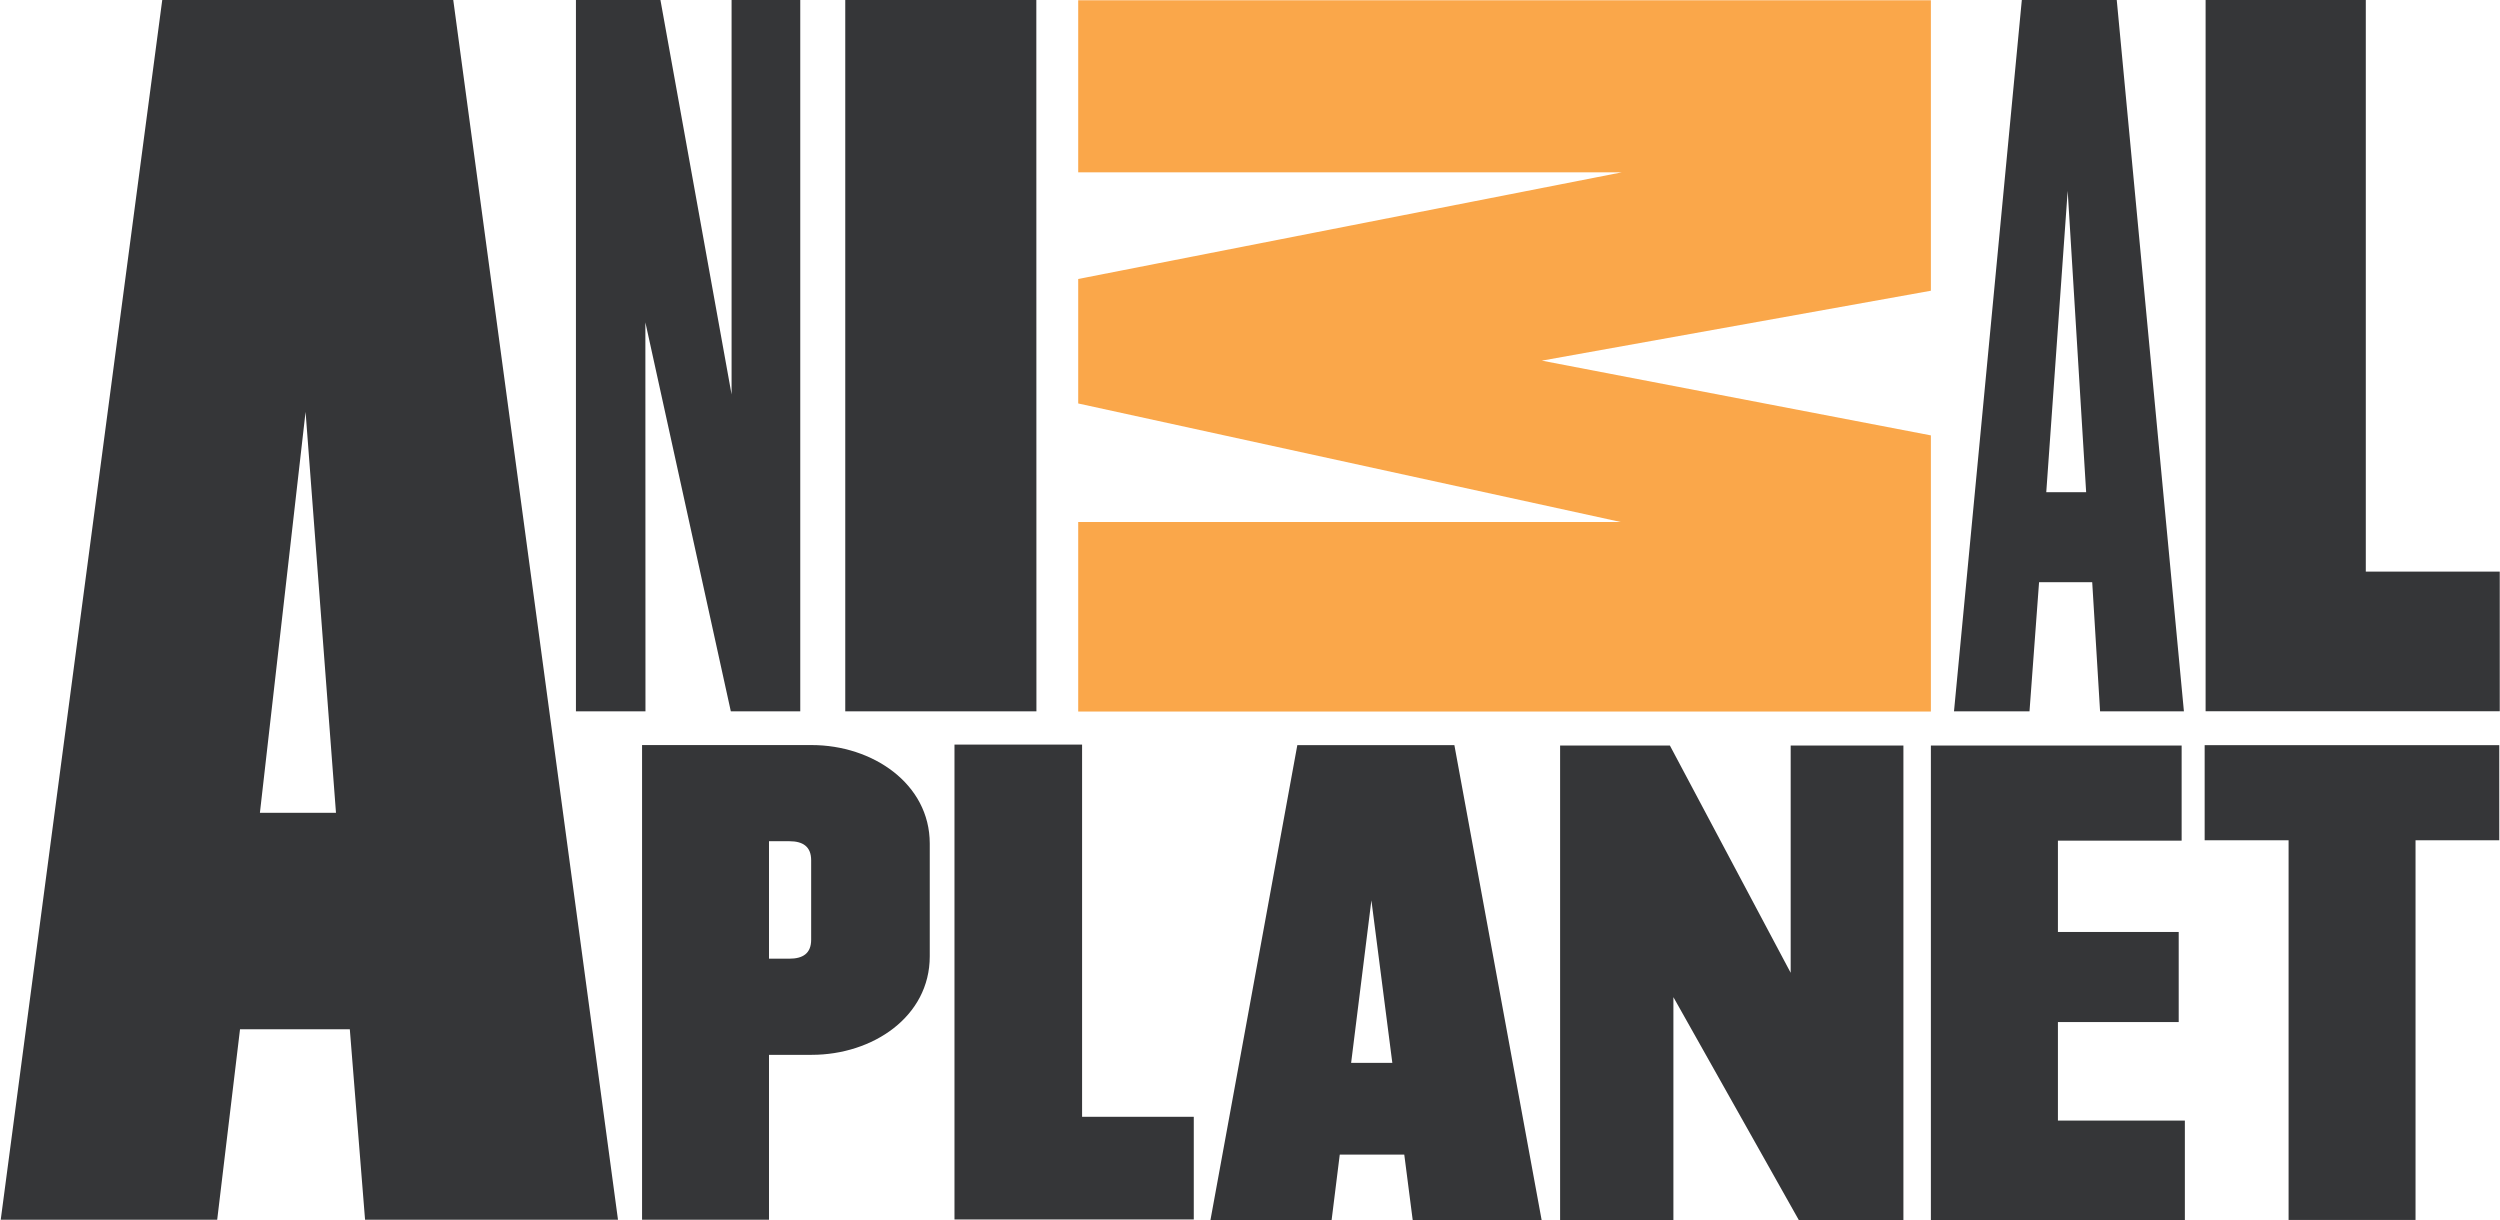
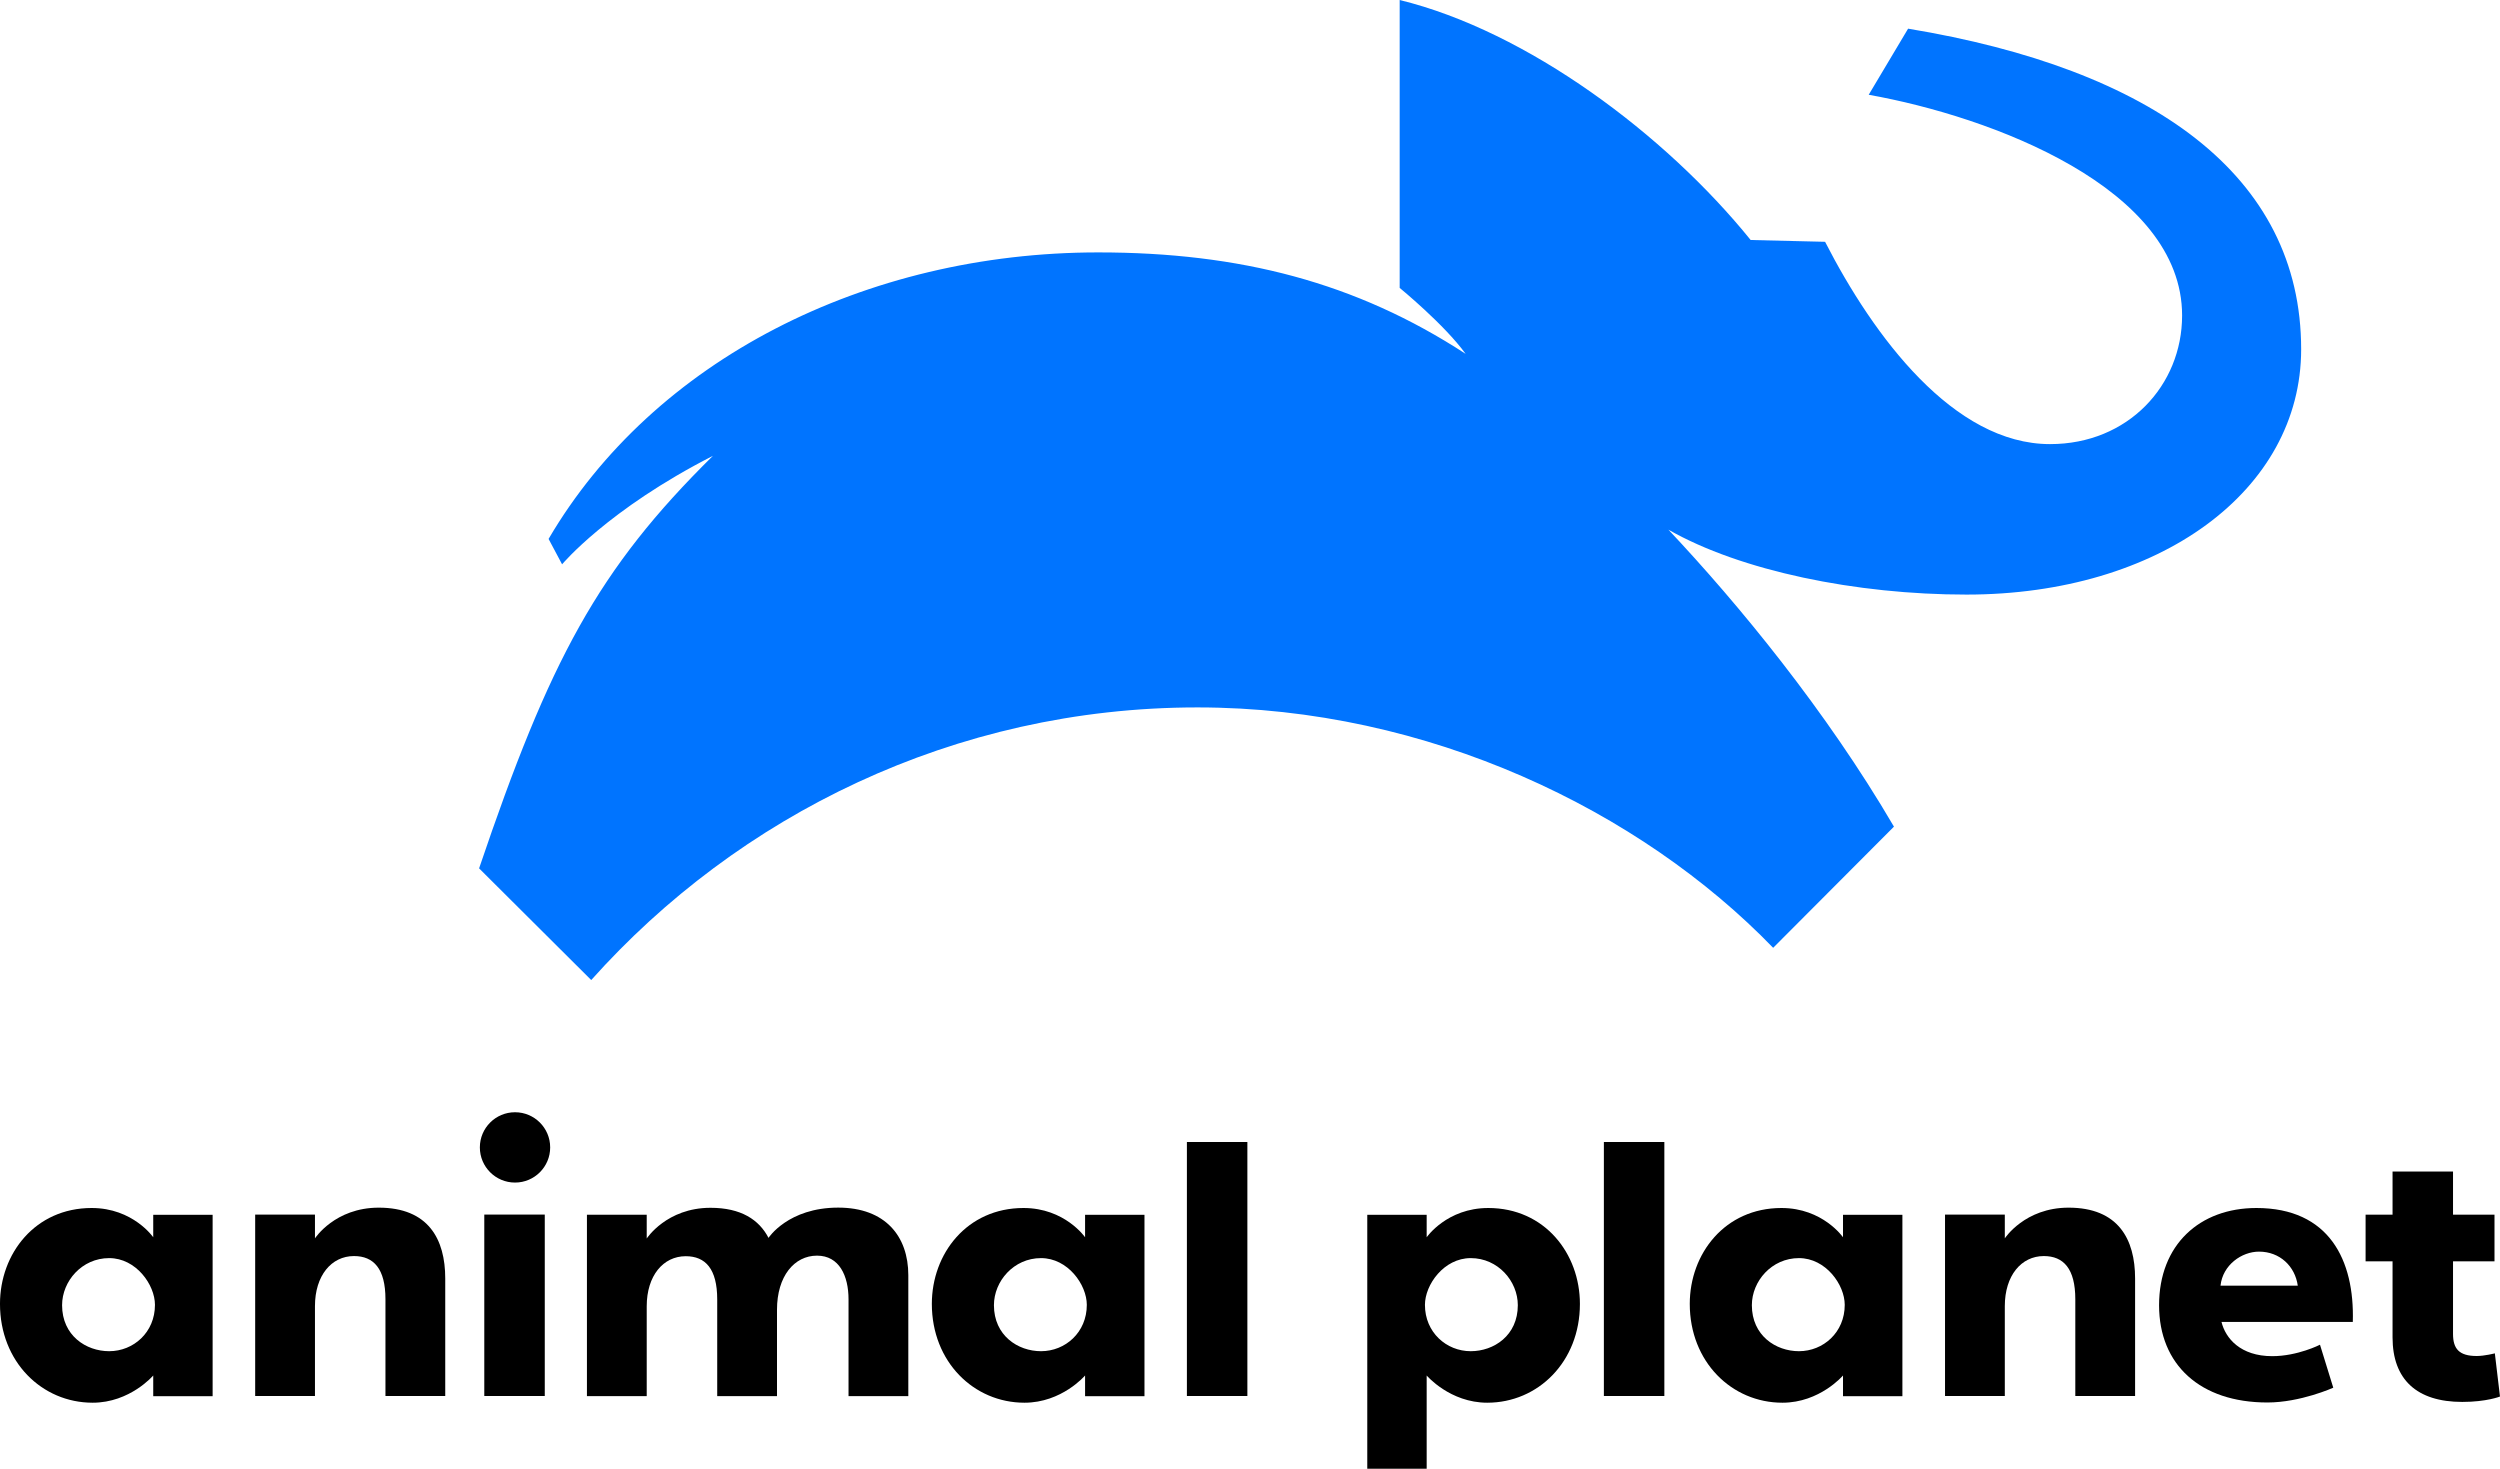
- <svg xmlns="http://www.w3.org/2000/svg" id="svg92786" width="7.447mm" height="3.634mm" version="1.1" viewBox="0 0 26.385 12.878">
-   <g id="layer1" transform="translate(-329.66 -228.78)">
-     <path id="path12376" d="m351 228.78-0.716 7.509h0.797l0.101-1.363h0.561l0.083 1.363h0.885l-0.709-7.509h-1.002zm0.484 2.015 0.195 3.181h-0.421l0.226-3.181z" fill="#353638" />
-     <path id="path12380" d="m337.38 228.78v4.164l-0.751-4.164h-0.892v7.509h0.734l-1e-3 -4.106 0.902 4.106h0.733v-7.509h-0.724z" fill="#353638" />
-     <path id="path12392" d="m352.94 228.78v7.508h3.105v-1.474h-1.414v-6.034h-1.691z" fill="#353638" />
-     <path id="path12404" d="m331.37 228.78-1.705 12.876h2.285l0.241-2.011h1.159l0.161 2.011h2.67l-1.739-12.876h-3.072zm1.031 8.58 0.482-4.232 0.321 4.232h-0.804z" fill="#353638" />
-     <path id="path12408" d="m338.58 228.78v7.509h2.018l-1e-3 -7.509h-2.016z" fill="#353638" />
-     <path id="path12412" d="m348.56 236.65v2.399l-1.275-2.399h-1.159v5.011h1.196v-2.355l1.325 2.355h1.103v-5.011h-1.19z" fill="#353638" />
-     <path id="path12416" d="m350.04 236.65v5.011h2.681v-1.052h-1.34v-1.04h1.275v-0.951h-1.275v-0.964h1.306v-1.004h-2.647z" fill="#353638" />
-     <path id="path12420" d="m338.22 238.7c0 0.144-0.087 0.2-0.23 0.2h-0.215v-1.24h0.215c0.142 0 0.23 0.056 0.23 0.201v0.839zm6e-3 -2.055h-1.791v5.011h1.34v-1.741h0.451c0.642 0 1.246-0.401 1.246-1.04v-1.19c0-0.632-0.604-1.04-1.246-1.04" fill="#353638" />
-     <path id="path12424" d="m352.93 237.65h0.886v4.008h1.34v-4.008h0.884v-1.004h-3.11v1.004z" fill="#353638" />
-     <path id="path12428" d="m341.08 236.64h-1.347v5.013h2.526v-1.084h-1.179v-3.929z" fill="#353638" />
-     <path id="path12432" d="m343.92 240 0.214-1.716 0.221 1.716h-0.435zm1.089-3.354h-1.657l-0.917 5.013h1.279l0.086-0.691h0.681l0.089 0.691h1.361l-0.921-5.013z" fill="#353638" />
-     <path id="path12436" d="m350.04 231.85v-3.067h-9.001v1.816h5.739l-5.739 1.126v1.314l5.726 1.251h-5.726v2.001h9.001v-2.915l-4.107-0.789 4.107-0.738z" fill="#faa74a" />
+ <svg xmlns="http://www.w3.org/2000/svg" id="svg17830" width="1e3" height="587.44" version="1.1">
+   <link id="dark-mode" href="" rel="stylesheet" type="text/css" />
+   <style id="dark-mode-custom-style" type="text/css" />
+   <g id="layer1" transform="translate(127.84 -1853.9)">
+     <g id="g840">
+       <path id="path17862" d="m-91.17 2337.1c-22.618 0-36.674 18.257-36.674 38.359 0 23.154 16.76 39.525 37.063 39.525 14.962 0 24.233-10.886 24.233-10.886v8.294h23.758v-72.571h-23.758v8.985s-8.077-11.706-24.622-11.706zm6.998 20.043c10.746 0 18.315 10.658 18.315 18.704 0 11.019-8.587 18.532-18.315 18.532-9.258 0-18.834-6.261-18.834-18.402 0-9.613 7.927-18.834 18.834-18.834z" />
+       <path id="path17866" d="m-25.77 2412.3v-72.571h23.914v9.518s7.949-12.285 25.514-12.285c19.849 0 26.599 12.582 26.599 28.339v46.998h-23.914v-38.704c0-12.234-4.722-17.27-12.591-17.27-9.01 0-15.608 7.79-15.608 20.035v35.94z" />
+       <path id="path17869" d="m65.877 2412.3v-72.571h24.19v72.571z" />
+       <circle id="path17871" transform="matrix(1.3823 0 0 1.3823 48.503 -933.33)" cx="21.46" cy="2348.4" r="10.174" />
+       <path id="path17873" d="m182.96 2377.8v34.558h-23.914v-38.704c0-12.234-4.722-17.27-12.591-17.27-9.01 0-15.608 7.79-15.608 20.035v35.94h-23.914v-72.571h23.914v9.518s7.949-12.285 25.514-12.285c12.175 0 19.422 4.734 23.205 12.031 0 0 7.811-12.106 27.888-12.106 18.831 0 28.033 11.457 28.033 27.032v48.38h-23.914v-38.704c0-9.438-3.716-17.496-12.6-17.496-9.08 0-16.014 8.187-16.014 21.643z" />
+       <path id="path17877" d="m281.57 2337.1c-22.618 0-36.674 18.257-36.674 38.359 0 23.154 16.76 39.525 37.063 39.525 14.962 0 24.233-10.886 24.233-10.886v8.294h23.758v-72.571h-23.758v8.985s-8.077-11.706-24.622-11.706zm6.998 20.043c10.746 0 18.315 10.658 18.315 18.704 0 11.019-8.587 18.532-18.315 18.532-9.258 0-18.834-6.261-18.834-18.402 0-9.613 7.927-18.834 18.834-18.834z" />
+       <path id="path17879" d="m346.92 2412.3v-101.6h24.19v101.6z" />
+       <path id="path17881" d="m584.74 2337.1c-22.618 0-36.674 18.257-36.674 38.359 0 23.154 16.76 39.525 37.063 39.525 14.962 0 24.233-10.886 24.233-10.886v8.294h23.758v-72.571h-23.758v8.985s-8.077-11.706-24.622-11.706zm6.998 20.043c10.746 0 18.315 10.658 18.315 18.704 0 11.019-8.587 18.532-18.315 18.532-9.259 0-18.834-6.261-18.834-18.402 0-9.613 7.927-18.834 18.834-18.834z" />
+       <path id="path17883" d="m513.71 2412.3v-101.6h24.19v101.6z" />
+       <path id="path17885" d="m467.45 2337.1c22.618 0 36.674 18.257 36.674 38.359 0 23.154-16.76 39.525-37.063 39.525-14.962 0-24.233-10.886-24.233-10.886v37.304h-23.758v-101.58h23.758v8.985s8.077-11.706 24.622-11.706zm-6.998 20.043c-10.746 0-18.315 10.658-18.315 18.704 0 11.019 8.587 18.532 18.315 18.532 9.258 0 18.834-6.261 18.834-18.402 0-9.613-7.927-18.834-18.834-18.834z" />
+       <path id="path17887" d="m650.17 2412.3v-72.571h23.914v9.518s7.949-12.285 25.514-12.285c19.849 0 26.599 12.582 26.599 28.339v46.998h-23.914v-38.704c0-12.234-4.722-17.27-12.591-17.27-9.01 0-15.608 7.79-15.608 20.035v35.94z" />
+       <path id="path17889" d="m774.71 2337.1c-22.629 0-38.92 14.632-38.92 38.92 0 23.755 16.461 38.877 43.326 38.877 13.256 0 26.35-5.918 26.35-5.918l-5.313-17.192s-8.934 4.579-19.093 4.579c-12.764 0-18.707-7.177-20.303-13.693h52.527c0.743-24.795-9.512-45.573-38.575-45.573zm1.037 17.452c8.387 0 14.438 5.879 15.523 13.607h-30.901c0.864-8.305 8.513-13.607 15.378-13.607z" />
+       <path id="path17893" d="m853.37 2322.5v17.279h16.588v18.661h-16.588v29.028c0 5.934 2.417 8.832 9.478 8.832 3.165 0 7.249-1.063 7.249-1.063l2.057 17.274s-5.317 2.158-15.085 2.158c-18.223 0-27.889-8.982-27.889-25.819v-30.41h-10.782v-18.661h10.782v-17.279z" />
+     </g>
+     <path id="path17895" d="m432.03 1853.9v115.16s17.884 14.637 26.391 26.391c-43.811-28.583-90.356-40.589-146.95-40.589-93.167 0-178 43.166-219.88 114.61l5.406 10.16s18.223-21.91 60.328-43.398c-45.99 45.368-65.253 81.559-93.529 165.01l44.855 44.671c58.689-65.666 145.04-109.05 242.51-109.05 92.235 0 177.17 41.28 230.26 96.158l48.318-48.464c-27.087-46.356-62.26-89.11-90.217-118.79 28.926 16.519 75.108 25.967 119.22 25.967 77.174 0 133.88-41.553 133.88-98.13 0-69.695-59.755-112.11-157.22-128.24l-15.761 26.442c49.049 8.747 125.36 37.295 125.36 88.294 0 27.976-21.642 51.441-52.822 51.441-38.537 0-70.54-42.975-89.988-80.924l-29.764-0.716c-34.16-42.271-89.385-83.522-140.4-95.999z" fill="#0074ff" />
  </g>
</svg>
